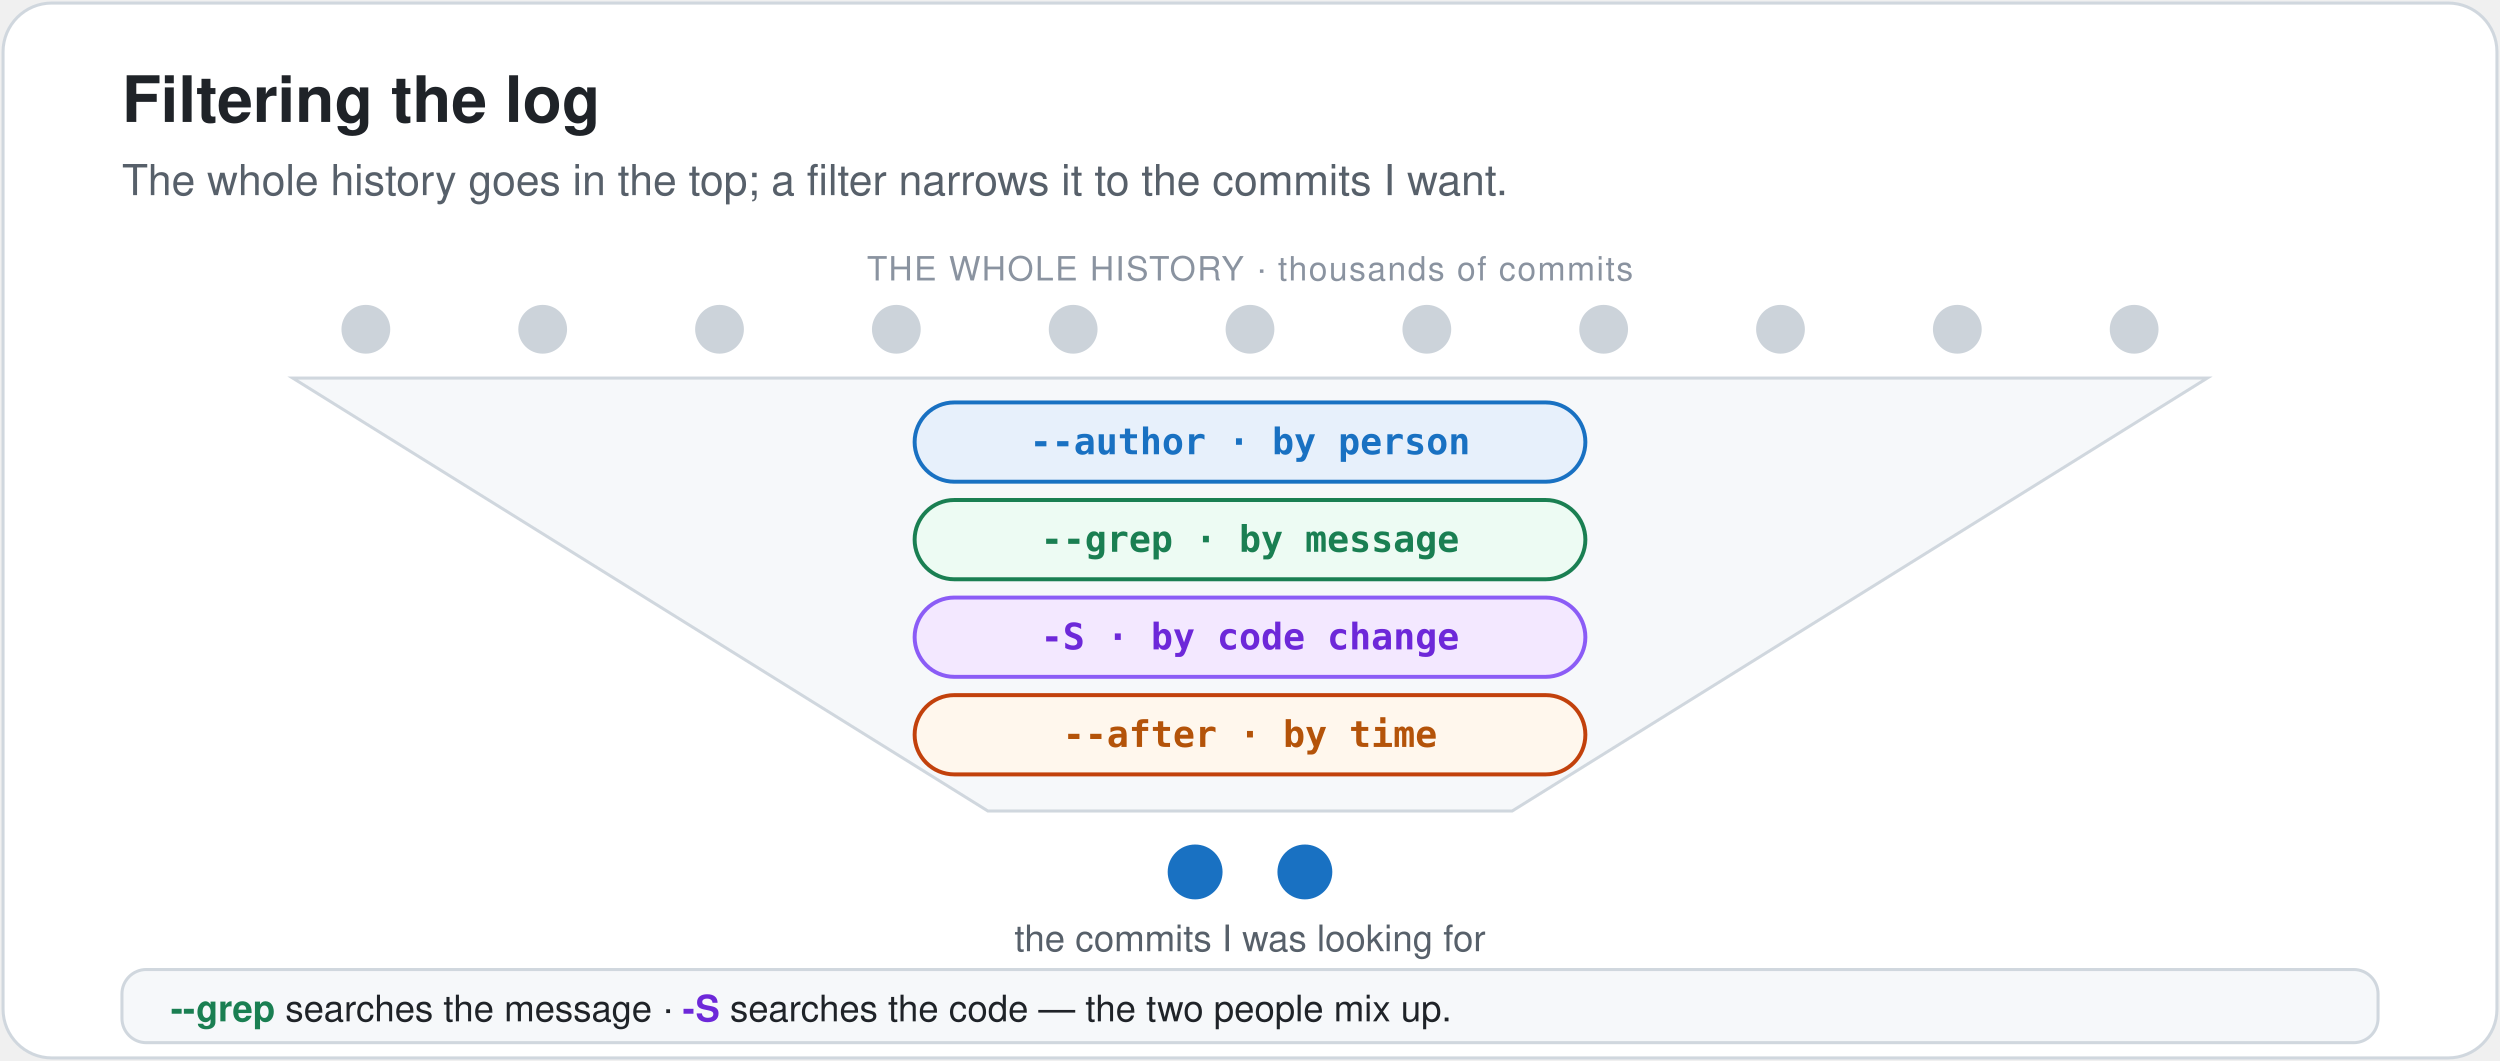
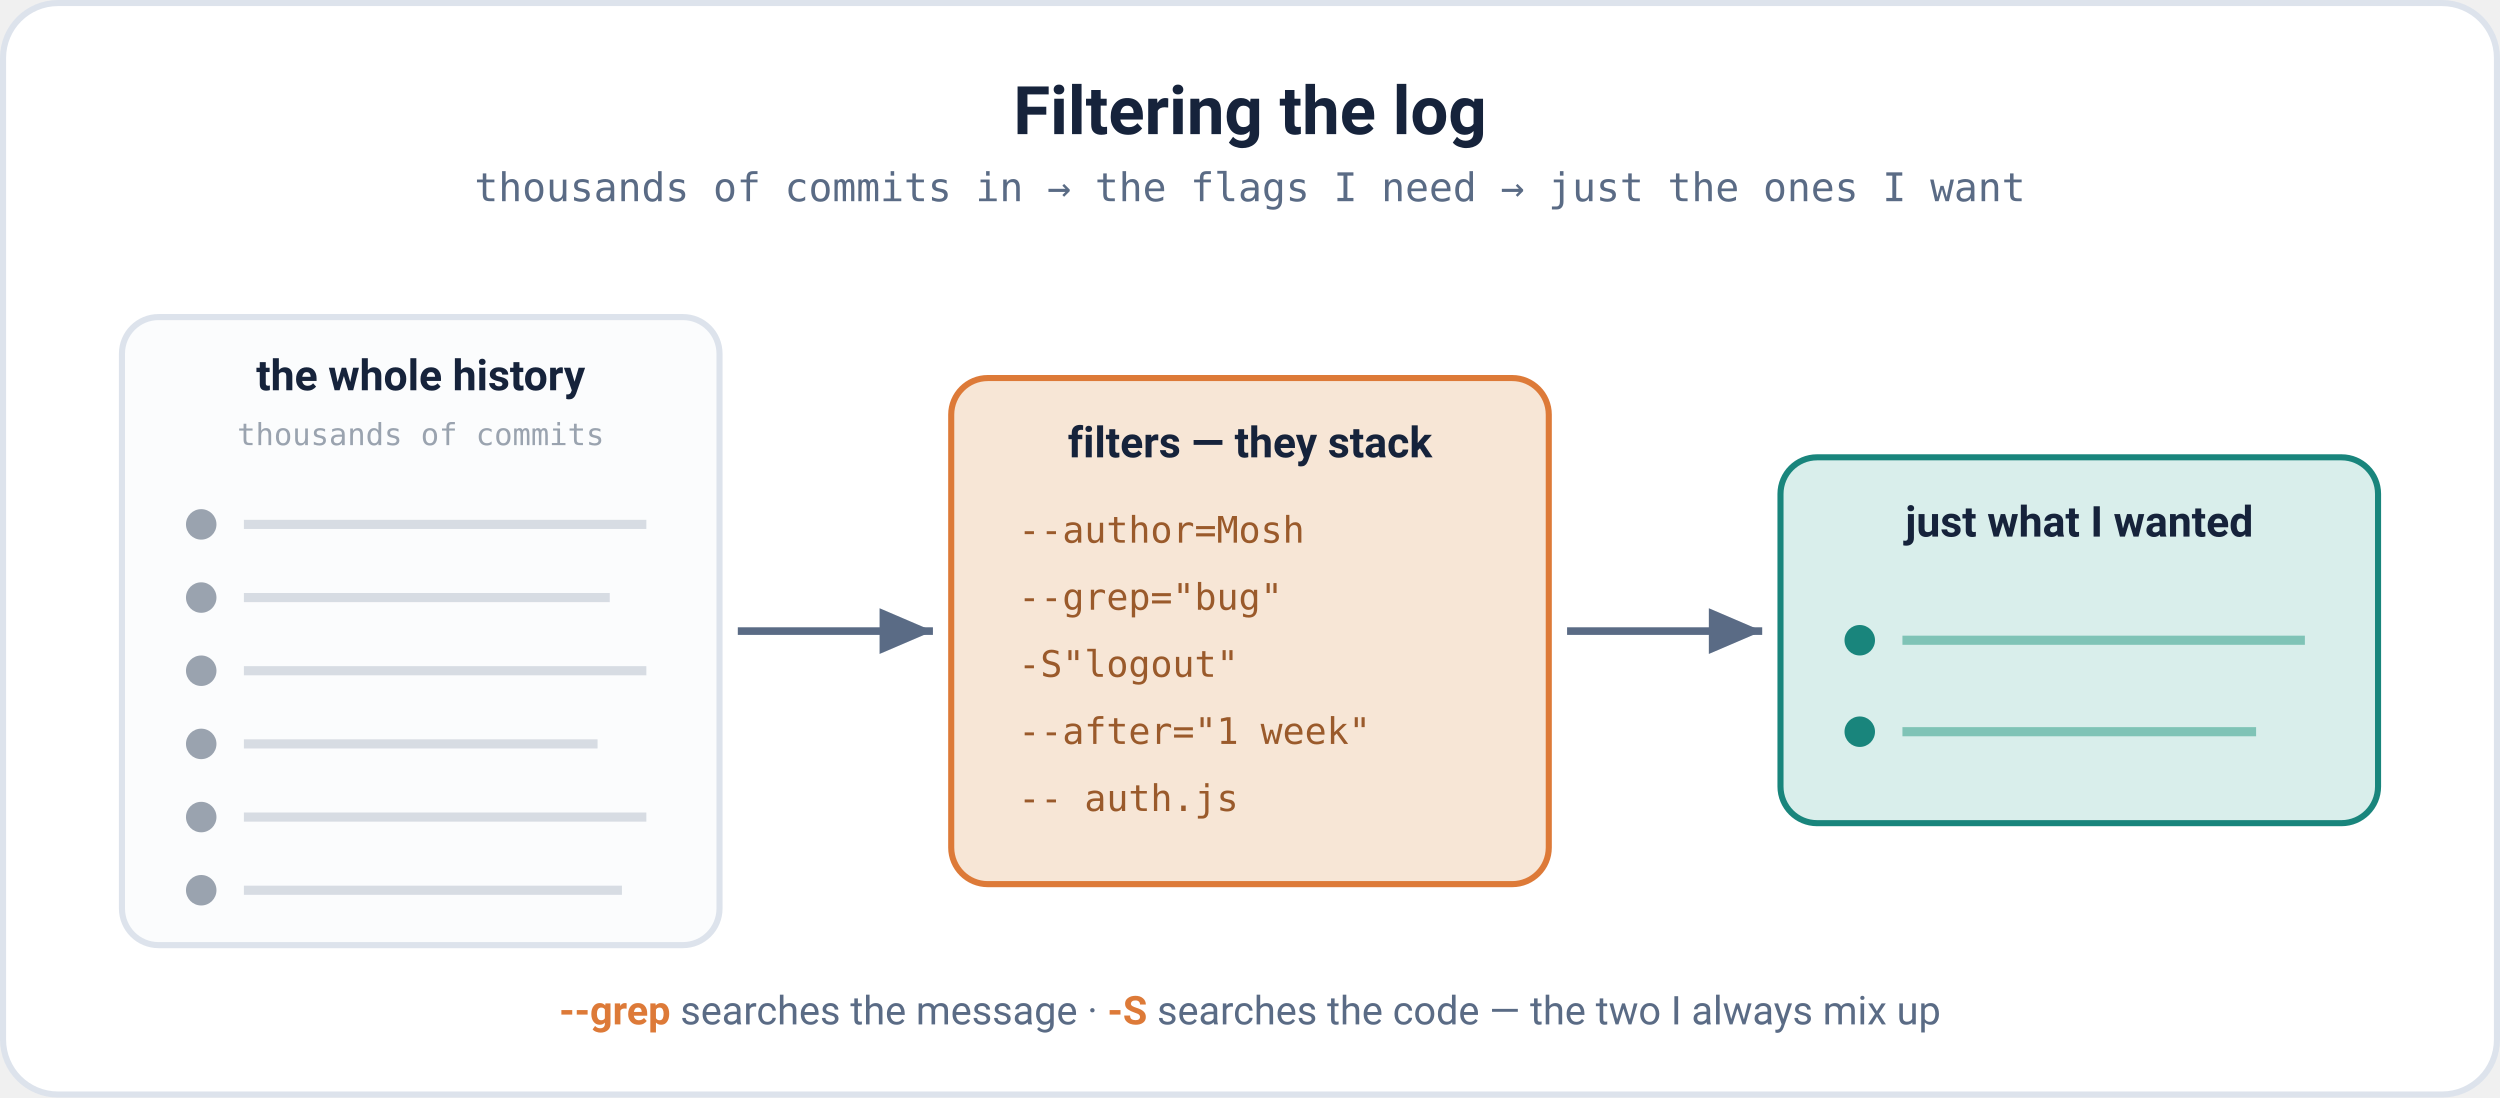
- <svg xmlns="http://www.w3.org/2000/svg" width="820" height="348" viewBox="0 0 820 348" font-family="Segoe UI, Helvetica, Arial, sans-serif">
-   <rect x="1" y="1" width="818" height="346" rx="16" fill="#ffffff" stroke="#d0d7de" />
-   <text x="40" y="40" font-size="21" font-weight="700" fill="#1f2328">Filtering the log</text>
-   <text x="40" y="64" font-size="14" fill="#57606a">The whole history goes in the top; a filter narrows it to the commits I want.</text>
-   <text x="410" y="92" text-anchor="middle" font-size="11" fill="#8a93a0" letter-spacing="0.5">THE WHOLE HISTORY · thousands of commits</text>
-   <g fill="#ccd3da">
-     <circle cx="120" cy="108" r="8" />
-     <circle cx="178" cy="108" r="8" />
-     <circle cx="236" cy="108" r="8" />
-     <circle cx="294" cy="108" r="8" />
-     <circle cx="352" cy="108" r="8" />
-     <circle cx="410" cy="108" r="8" />
-     <circle cx="468" cy="108" r="8" />
-     <circle cx="526" cy="108" r="8" />
-     <circle cx="584" cy="108" r="8" />
-     <circle cx="642" cy="108" r="8" />
-     <circle cx="700" cy="108" r="8" />
+ <svg xmlns="http://www.w3.org/2000/svg" viewBox="0 0 820 360" font-family="'Segoe UI',system-ui,-apple-system,Roboto,sans-serif">
+   <rect x="1" y="1" width="818" height="358" rx="18" fill="#FFFFFF" stroke="#DDE3EC" stroke-width="2" />
+   <text x="410" y="44" text-anchor="middle" fill="#16233B" font-size="22" font-weight="700">Filtering the log</text>
+   <text x="410" y="66" text-anchor="middle" fill="#5A6B85" font-family="monospace" font-size="13">thousands of commits in → the flags I need → just the ones I want</text>
+   <rect x="40" y="104" width="196" height="206" rx="12" fill="#FBFCFD" stroke="#DDE3EC" stroke-width="2" />
+   <text x="138" y="128" text-anchor="middle" fill="#16233B" font-size="14" font-weight="700">the whole history</text>
+   <text x="138" y="146" text-anchor="middle" fill="#9AA3AF" font-family="monospace" font-size="10">thousands of commits</text>
+   <g stroke="#D7DCE3" stroke-width="3">
+     <line x1="80" y1="172" x2="212" y2="172" />
+     <line x1="80" y1="196" x2="200" y2="196" />
+     <line x1="80" y1="220" x2="212" y2="220" />
+     <line x1="80" y1="244" x2="196" y2="244" />
+     <line x1="80" y1="268" x2="212" y2="268" />
+     <line x1="80" y1="292" x2="204" y2="292" />
  </g>
-   <path d="M96 124 L724 124 L496 266 L324 266 Z" fill="#f6f8fa" stroke="#d0d7de" />
-   <g font-family="Consolas, Menlo, monospace" font-size="12" font-weight="700">
-     <rect x="300" y="132" width="220" height="26" rx="13" fill="#e7f0fb" stroke="#1971c2" stroke-width="1.3" />
-     <text x="410" y="149" text-anchor="middle" fill="#1971c2">--author · by person</text>
-     <rect x="300" y="164" width="220" height="26" rx="13" fill="#edfbf3" stroke="#1a7f52" stroke-width="1.3" />
-     <text x="410" y="181" text-anchor="middle" fill="#1a7f52">--grep · by message</text>
-     <rect x="300" y="196" width="220" height="26" rx="13" fill="#f3e8ff" stroke="#8b5cf6" stroke-width="1.3" />
-     <text x="410" y="213" text-anchor="middle" fill="#6d28d9">-S · by code change</text>
-     <rect x="300" y="228" width="220" height="26" rx="13" fill="#fff7ed" stroke="#c2410c" stroke-width="1.3" />
-     <text x="410" y="245" text-anchor="middle" fill="#b45309">--after · by time</text>
+   <g fill="#9AA3AF">
+     <circle cx="66" cy="172" r="5" />
+     <circle cx="66" cy="196" r="5" />
+     <circle cx="66" cy="220" r="5" />
+     <circle cx="66" cy="244" r="5" />
+     <circle cx="66" cy="268" r="5" />
+     <circle cx="66" cy="292" r="5" />
  </g>
-   <circle cx="392" cy="286" r="9" fill="#1971c2" />
-   <circle cx="428" cy="286" r="9" fill="#1971c2" />
-   <text x="410" y="312" text-anchor="middle" font-size="12" fill="#57606a">the commits I was looking for</text>
-   <rect x="40" y="318" width="740" height="24" rx="8" fill="#f6f8fa" stroke="#d0d7de" />
-   <text x="56" y="335" font-size="12" fill="#1f2328">
-     <tspan font-weight="700" fill="#1a7f52">--grep</tspan> searches the message · <tspan font-weight="700" fill="#6d28d9">-S</tspan> searches the code — the two people mix up.</text>
+   <rect x="312" y="124" width="196" height="166" rx="12" fill="#F7E6D6" stroke="#DD7A38" stroke-width="2" />
+   <text x="410" y="150" text-anchor="middle" fill="#16233B" font-size="14" font-weight="700">filters — they stack</text>
+   <g fill="#9A5A2B" font-family="monospace" font-size="12">
+     <text x="334" y="178">--author=Mosh</text>
+     <text x="334" y="200">--grep="bug"</text>
+     <text x="334" y="222">-S"logout"</text>
+     <text x="334" y="244">--after="1 week"</text>
+     <text x="334" y="266">-- auth.js</text>
+   </g>
+   <rect x="584" y="150" width="196" height="120" rx="12" fill="#D9EEEB" stroke="#19857C" stroke-width="2" />
+   <text x="682" y="176" text-anchor="middle" fill="#16233B" font-size="14" font-weight="700">just what I wanted</text>
+   <g stroke="#7FC3B6" stroke-width="3">
+     <line x1="624" y1="210" x2="756" y2="210" />
+     <line x1="624" y1="240" x2="740" y2="240" />
+   </g>
+   <g fill="#19857C">
+     <circle cx="610" cy="210" r="5" />
+     <circle cx="610" cy="240" r="5" />
+   </g>
+   <path d="M242 207 L306 207" stroke="#5A6B85" stroke-width="2.5" marker-end="url(#ar)" />
+   <path d="M514 207 L578 207" stroke="#5A6B85" stroke-width="2.5" marker-end="url(#ar)" />
+   <text x="410" y="336" text-anchor="middle" fill="#5A6B85" font-size="13">
+     <tspan fill="#DD7A38" font-weight="700">--grep</tspan> searches the message · <tspan fill="#DD7A38" font-weight="700">-S</tspan> searches the code — the two I always mix up</text>
+   <defs>
+     <marker id="ar" markerWidth="9" markerHeight="9" refX="7" refY="3" orient="auto">
+       <path d="M0,0 L7,3 L0,6 Z" fill="#5A6B85" />
+     </marker>
+   </defs>
</svg>
